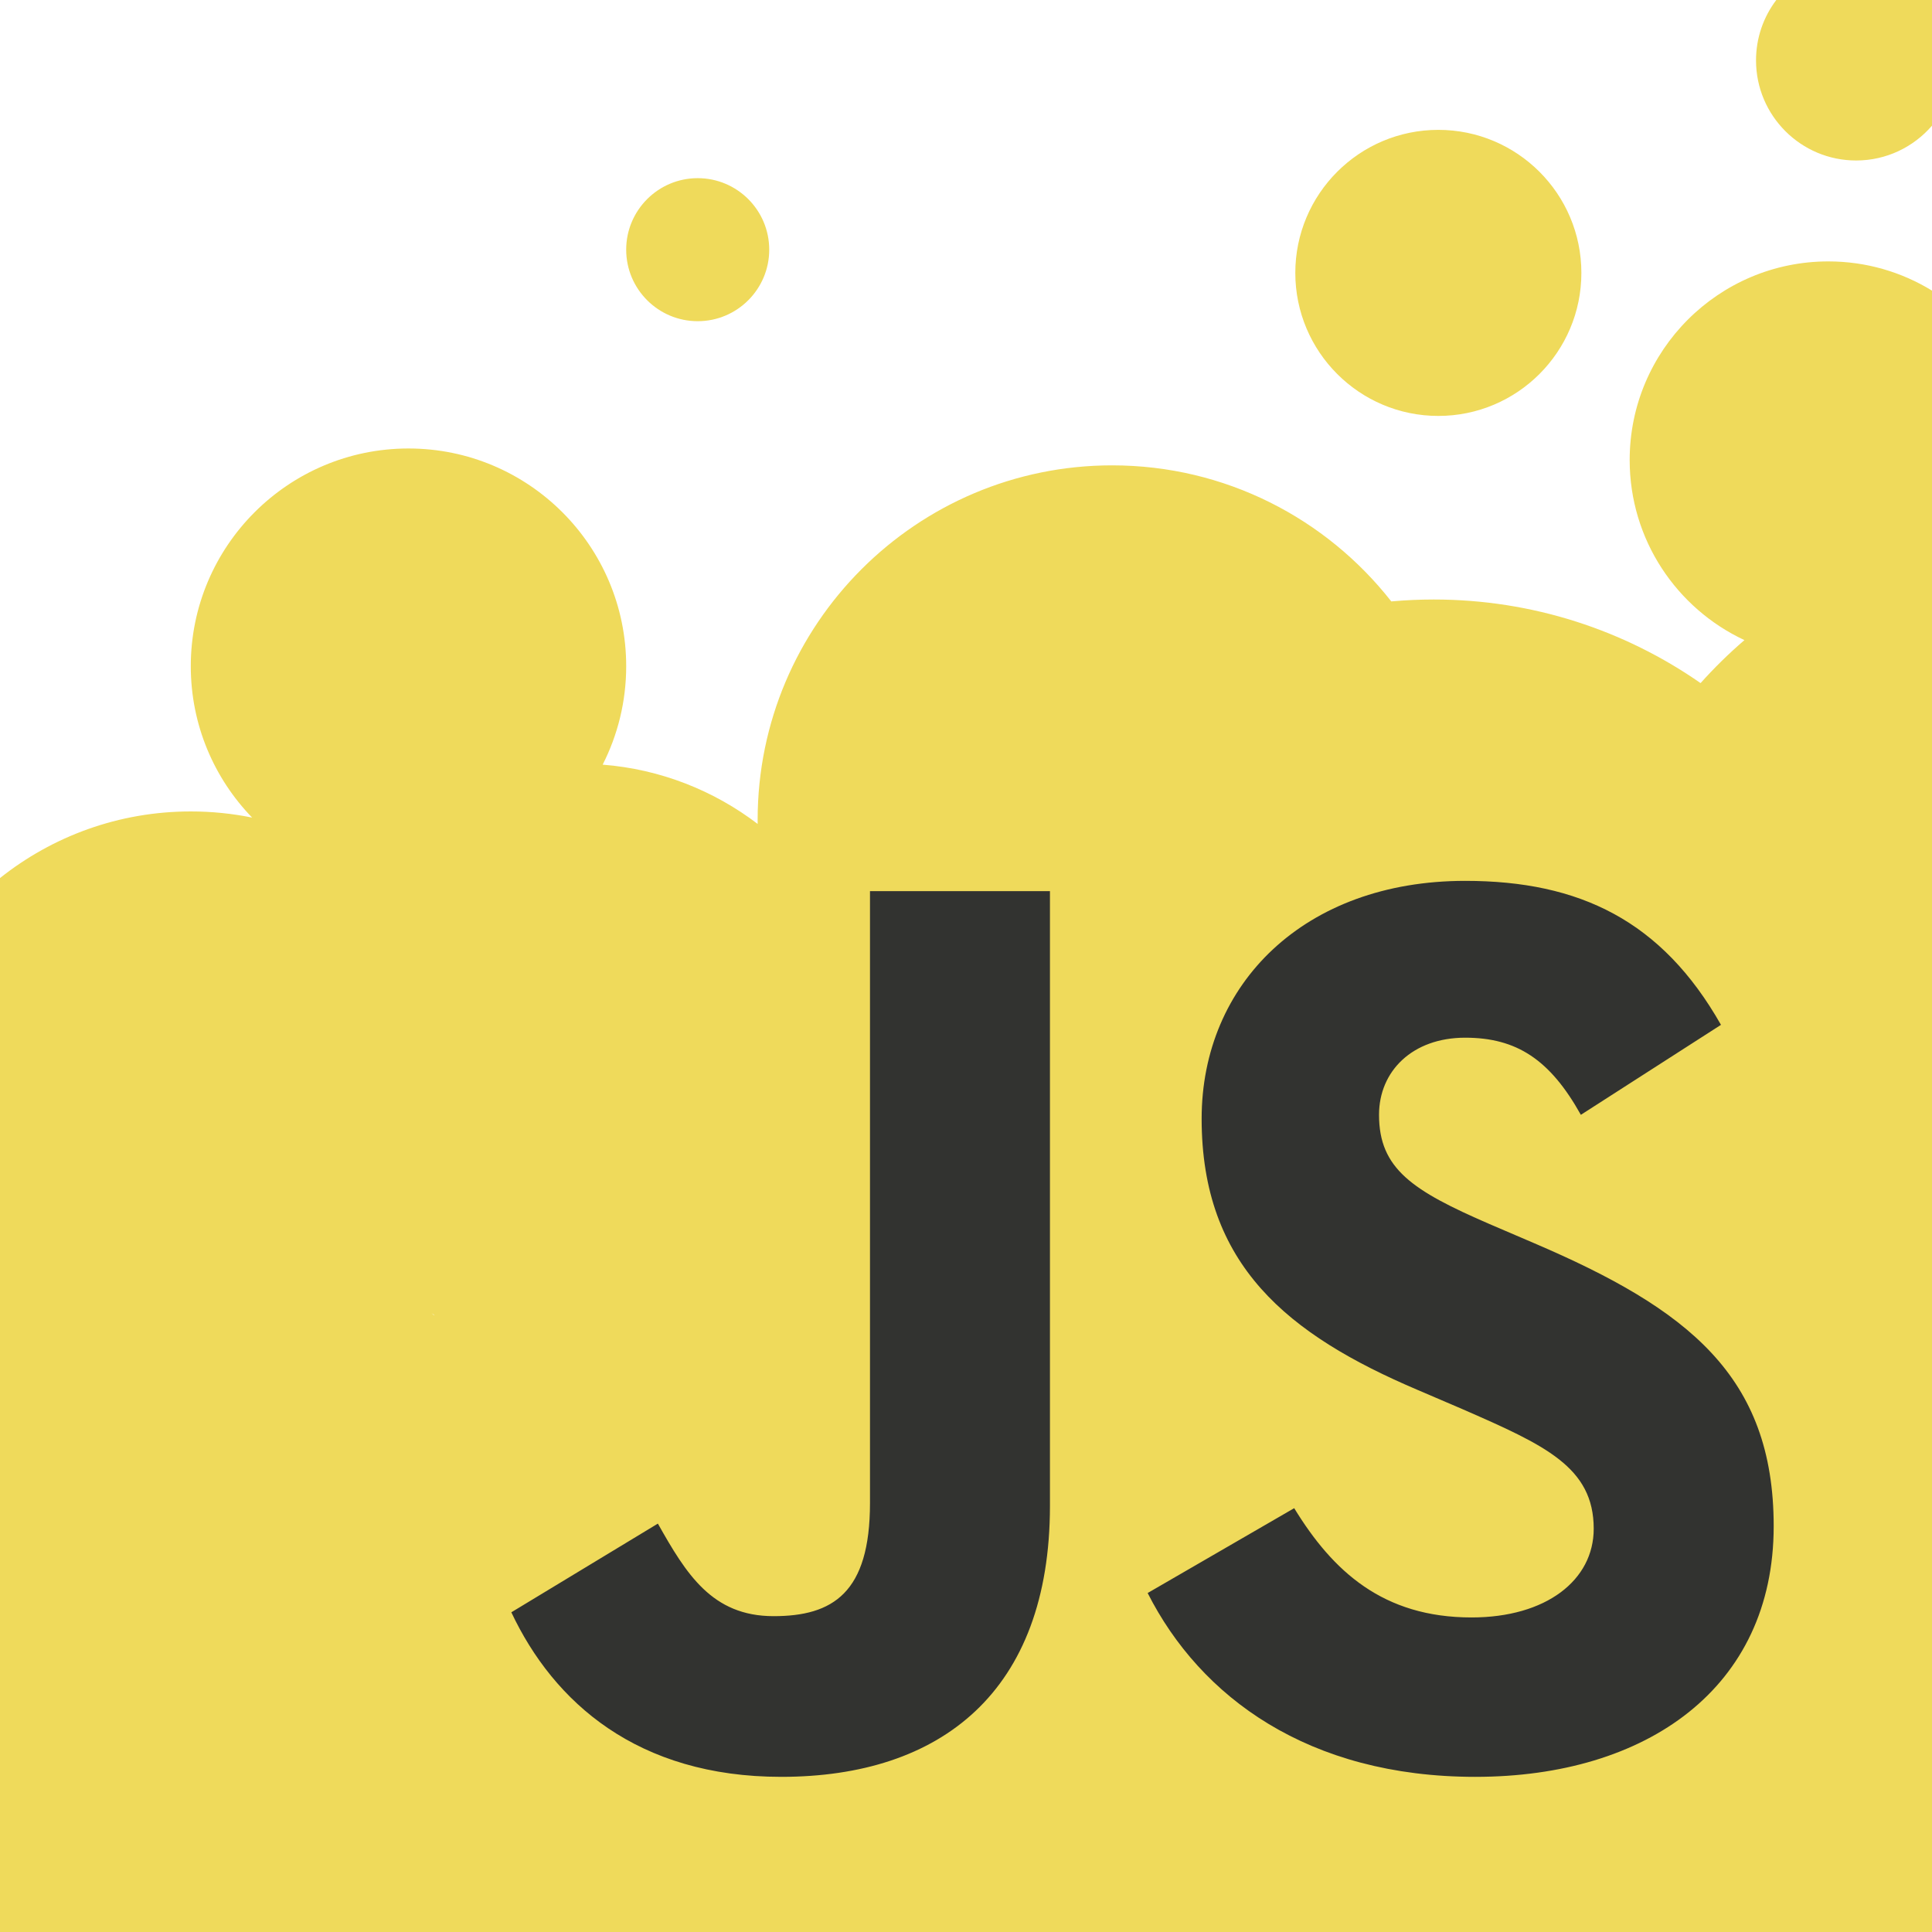
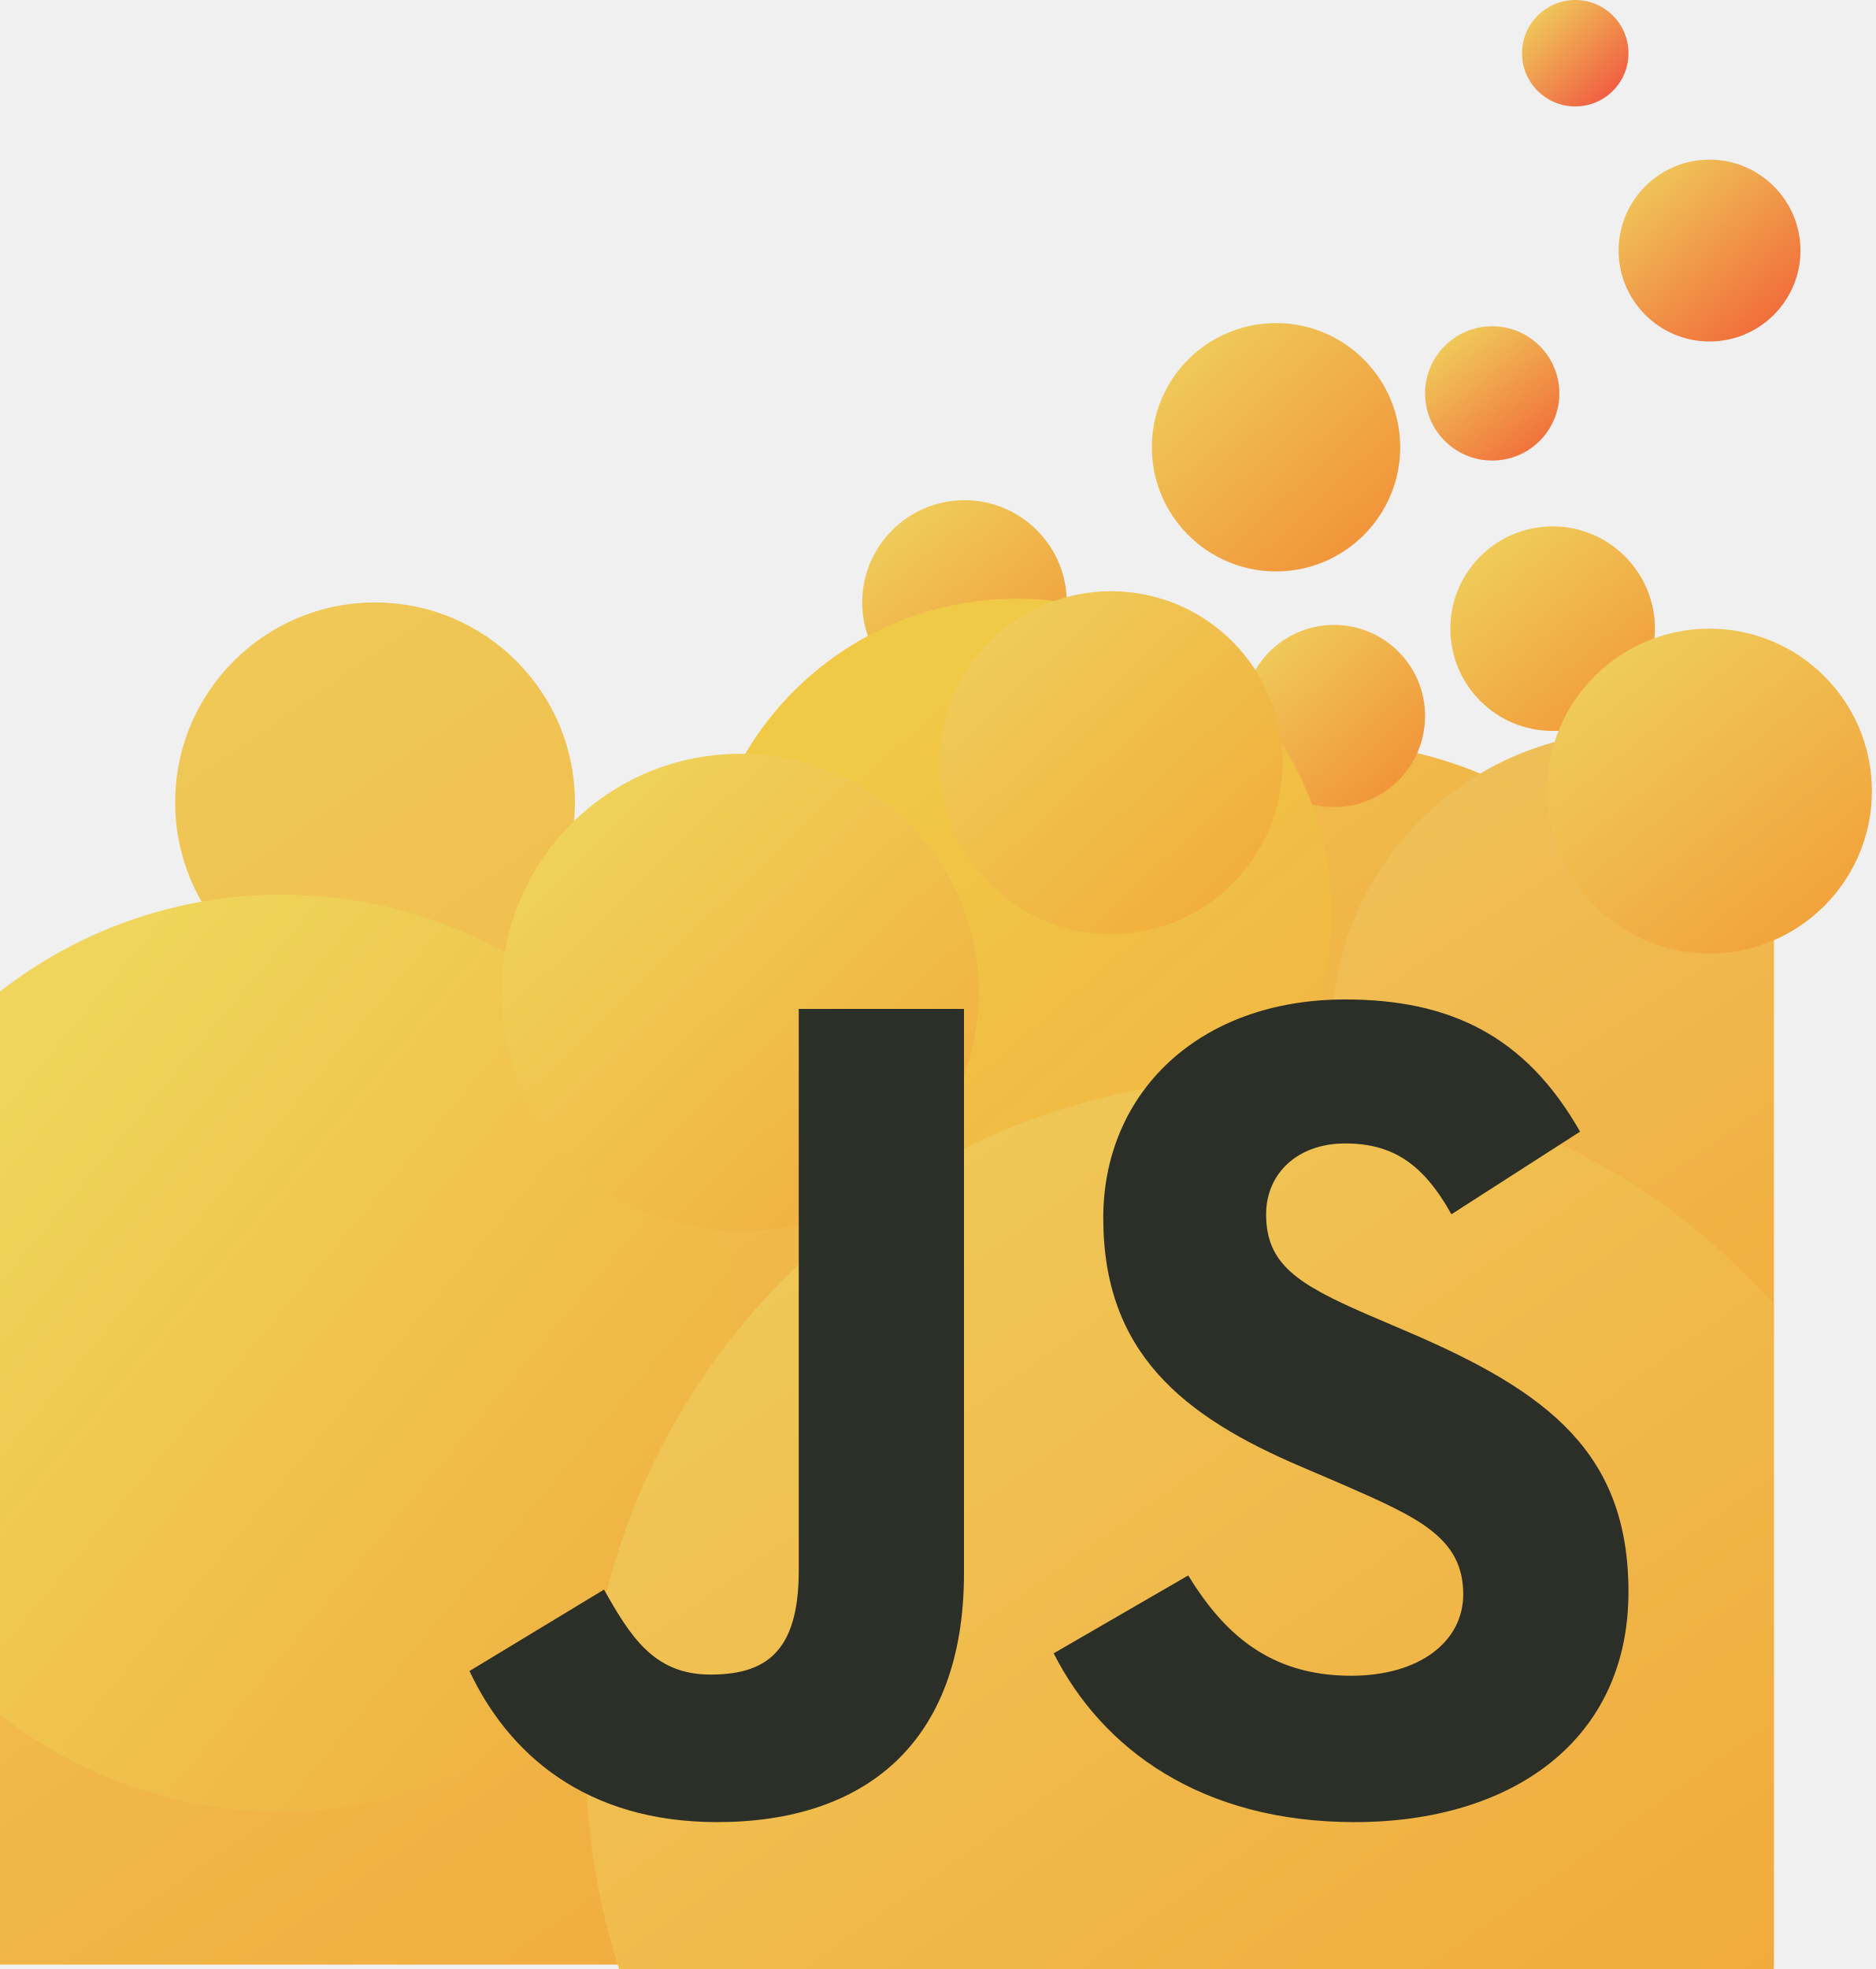
- <svg xmlns="http://www.w3.org/2000/svg" viewBox="0 0 400 400" fill-rule="evenodd" clip-rule="evenodd" stroke-linejoin="round" stroke-miterlimit="1.414">
-   <path fill="#fff" d="M-225-110h905v716h-905z" />
-   <path d="M400 400H0V181.793C10.845 173.16 24.575 168 39.5 168c4.348 0 8.594.438 12.697 1.272-7.858-8.114-12.697-19.17-12.697-31.345 0-24.877 20.197-45.073 45.073-45.073 24.877 0 45.073 20.196 45.073 45.073 0 7.335-1.756 14.262-4.87 20.386 12.007.946 23.04 5.375 32.09 12.276-.003-.283-.004-.565-.004-.847 0-40.508 32.887-73.396 73.395-73.396 23.454 0 44.353 11.025 57.793 28.17 2.898-.26 5.832-.395 8.798-.395 20.524 0 39.566 6.4 55.238 17.308 2.83-3.16 5.862-6.134 9.08-8.9-14.03-6.552-23.76-20.79-23.76-37.284 0-22.697 18.427-41.124 41.124-41.124 7.866 0 15.22 2.214 21.47 6.052V400zM89.837 272.253l.072.05.015-.067c-.198-.112-.395-.225-.59-.34l.502.357zM297.792 26.887c16.345 0 29.614 13.27 29.614 29.613 0 16.344-13.27 29.613-29.614 29.613S268.18 72.843 268.18 56.5c0-16.344 13.268-29.613 29.612-29.613zm-153.34 10c8.173 0 14.808 6.634 14.808 14.806 0 8.172-6.635 14.807-14.807 14.807s-14.807-6.635-14.807-14.807 6.635-14.806 14.807-14.806zM400 0v26.018c-3.802 4.413-9.43 7.21-15.707 7.21-11.44 0-20.727-9.29-20.727-20.728 0-4.693 1.564-9.024 4.198-12.5H400z" fill="#EFDA5B" />
-   <g fill="#323330" fill-rule="nonzero">
-     <path d="M161.757 367.877c33.002 0 55.625-17.566 55.625-56.157V184.502h-37.26v126.686c0 18.63-7.72 23.42-19.962 23.42-12.775 0-18.098-8.782-23.953-19.162l-30.34 18.364c8.782 18.63 26.08 34.067 55.89 34.067zM305.476 367.877c35.398 0 61.747-18.364 61.747-51.9 0-31.138-17.832-44.978-49.504-58.55l-9.316-3.993c-15.97-6.92-22.89-11.445-22.89-22.623 0-9.048 6.92-15.968 17.833-15.968 10.646 0 17.566 4.525 23.954 15.97l29.01-18.63c-12.242-21.56-29.276-29.81-52.963-29.81-33.268 0-54.56 21.292-54.56 49.238 0 30.34 17.832 44.712 44.713 56.157l9.315 3.992c17.033 7.45 27.147 11.976 27.147 24.75 0 10.647-9.847 18.365-25.284 18.365-18.364 0-28.744-9.58-36.728-22.623l-30.34 17.566c10.91 21.558 33.267 38.06 67.866 38.06z" />
+ <svg xmlns="http://www.w3.org/2000/svg" viewBox="0 0 423 444" fill-rule="evenodd" clip-rule="evenodd" stroke-linejoin="round" stroke-miterlimit="1.414">
+   <path d="M600 517H200V298.793C210.845 290.16 224.575 285 239.5 285c4.348 0 8.594.438 12.697 1.272-7.858-8.114-12.697-19.17-12.697-31.345 0-24.877 20.197-45.073 45.073-45.073 24.877 0 45.073 20.196 45.073 45.073 0 7.335-1.756 14.262-4.87 20.386 12.007.946 23.04 5.375 32.09 12.276-.003-.283-.004-.565-.004-.847 0-40.508 32.887-73.396 73.395-73.396 23.454 0 44.353 11.025 57.793 28.17 2.898-.26 5.832-.395 8.798-.395 20.524 0 39.566 6.4 55.238 17.308 2.83-3.16 5.862-6.134 9.08-8.9-14.03-6.552 38.834 11.8 38.834 11.8V517zM289.837 389.253l.072.05.015-.067c-.198-.112-.395-.225-.59-.34l.502.357z" fill="url(#a)" transform="translate(-200 -74)" />
+   <circle cx="508.5" cy="157.5" r="39.5" fill="url(#b)" transform="translate(-79.393 43.896) scale(.58386)" />
+   <circle cx="508.5" cy="157.5" r="39.5" fill="url(#c)" transform="translate(53.232 49.802) scale(.58386)" />
+   <circle cx="508.5" cy="157.5" r="39.5" fill="url(#d)" transform="translate(-72.706 -10.792) scale(.70886)" />
+   <circle cx="508.5" cy="157.5" r="39.5" fill="url(#e)" transform="matrix(.51978 0 0 .51978 36.52 79.582)" />
+   <circle cx="508.5" cy="157.5" r="39.5" fill="url(#f)" transform="translate(-684.763 -77.1) scale(1.79747)" />
+   <circle cx="508.5" cy="157.5" r="39.5" fill="url(#g)" transform="matrix(.519 0 0 .519 121.595 -25.24)" />
+   <path d="M200 263.924c21.01-16.4 47.434-26.174 76.125-26.174C344.493 237.75 400 293.257 400 361.625S344.493 485.5 276.125 485.5c-28.69 0-55.116-9.775-76.125-26.174V263.924z" fill="url(#h)" transform="translate(-166.902 3.345) scale(.8345)" />
+   <circle cx="508.5" cy="157.5" r="39.5" fill="url(#i)" transform="matrix(.3038 0 0 .3038 200.742 -35.848)" />
+   <circle cx="508.5" cy="157.5" r="39.5" fill="url(#j)" transform="translate(-525.85 9.23) scale(1.36234)" />
+   <circle cx="508.5" cy="157.5" r="39.5" fill="url(#k)" transform="matrix(.97864 0 0 .97864 -247.076 17.843)" />
+   <circle cx="508.5" cy="157.5" r="39.5" fill="url(#l)" transform="matrix(.3833 0 0 .3833 141.588 28.342)" />
+   <path d="M600 272.572c-7.12 3.694-15.207 5.782-23.777 5.782-28.562 0-51.75-23.19-51.75-51.75 0-28.562 23.188-51.75 51.75-51.75 8.57 0 16.656 2.087 23.777 5.782v91.936z" fill="url(#m)" transform="translate(-392.428 -66.015) scale(1.3207)" />
+   <circle cx="508.5" cy="157.5" r="39.5" fill="url(#n)" transform="matrix(.9272 0 0 .9272 -85.99 32.35)" />
+   <path d="M367.857 501c-4.33-13.322-6.67-27.538-6.67-42.296 0-75.56 61.346-136.906 136.907-136.906 40.454 0 76.834 17.584 101.906 45.52V501H367.857z" fill="url(#o)" transform="translate(-272.982 -117.94) scale(1.12164)" />
+   <g fill="#2C2E28" fill-rule="nonzero">
+     <path d="M161.757 410.877c33.002 0 55.625-17.566 55.625-56.157V227.502h-37.26v126.686c0 18.63-7.72 23.42-19.962 23.42-12.775 0-18.098-8.782-23.953-19.162l-30.34 18.364c8.782 18.63 26.08 34.067 55.89 34.067zM305.476 410.877c35.398 0 61.747-18.364 61.747-51.9 0-31.138-17.832-44.978-49.504-58.55l-9.316-3.993c-15.97-6.92-22.89-11.445-22.89-22.623 0-9.048 6.92-15.968 17.833-15.968 10.646 0 17.566 4.525 23.954 15.97l29.01-18.63c-12.242-21.56-29.276-29.81-52.963-29.81-33.268 0-54.56 21.292-54.56 49.238 0 30.34 17.832 44.712 44.713 56.157l9.315 3.992c17.033 7.45 27.147 11.976 27.147 24.75 0 10.647-9.847 18.365-25.284 18.365-18.364 0-28.744-9.58-36.728-22.623l-30.34 17.566c10.91 21.558 33.267 38.06 67.866 38.06z" />
  </g>
+   <defs>
+     <linearGradient id="a" x2="1" gradientUnits="userSpaceOnUse" gradientTransform="matrix(229 344.5 -344.5 229 250 158)">
+       <stop offset="0" stop-color="#EFCD5B" />
+       <stop offset="1" stop-color="#F1A83B" />
+     </linearGradient>
+     <linearGradient id="b" x2="1" gradientUnits="userSpaceOnUse" gradientTransform="rotate(51 107.4 565.2) scale(83.9)">
+       <stop offset="0" stop-color="#EFCD5B" />
+       <stop offset="1" stop-color="#F19C3B" />
+     </linearGradient>
+     <linearGradient id="c" x2="1" gradientUnits="userSpaceOnUse" gradientTransform="rotate(51 107.4 565.2) scale(83.9)">
+       <stop offset="0" stop-color="#EFCD5B" />
+       <stop offset="1" stop-color="#F19C3B" />
+     </linearGradient>
+     <linearGradient id="d" x2="1" gradientUnits="userSpaceOnUse" gradientTransform="scale(84.5) rotate(47 1.1 7.2)">
+       <stop offset="0" stop-color="#EFCD5B" />
+       <stop offset="1" stop-color="#F1963B" />
+     </linearGradient>
+     <linearGradient id="e" x2="1" gradientUnits="userSpaceOnUse" gradientTransform="scale(84.5) rotate(47 1.1 7.2)">
+       <stop offset="0" stop-color="#EFCD5B" />
+       <stop offset="1" stop-color="#F1963B" />
+     </linearGradient>
+     <linearGradient id="f" x2="1" gradientUnits="userSpaceOnUse" gradientTransform="scale(98) rotate(49 1.1 6.2)">
+       <stop offset="0" stop-color="#F0CA46" />
+       <stop offset="1" stop-color="#F1B042" />
+     </linearGradient>
+     <linearGradient id="g" x2="1" gradientUnits="userSpaceOnUse" gradientTransform="scale(88.4) rotate(49 1.2 6.6)">
+       <stop offset="0" stop-color="#EFCD5B" />
+       <stop offset="1" stop-color="#F16E3B" />
+     </linearGradient>
+     <linearGradient id="h" x2="1" gradientUnits="userSpaceOnUse" gradientTransform="matrix(186 240.3 -194 230.4 225 263.1)">
+       <stop offset="0" stop-color="#EFD55B" />
+       <stop offset="1" stop-color="#F1A83B" />
+     </linearGradient>
+     <linearGradient id="i" x2="1" gradientUnits="userSpaceOnUse" gradientTransform="scale(106.2) rotate(46 .9 5.9)">
+       <stop offset="0" stop-color="#EFCD5B" />
+       <stop offset="1" stop-color="#F1433B" />
+     </linearGradient>
+     <linearGradient id="j" x2="1" gradientUnits="userSpaceOnUse" gradientTransform="scale(106.2) rotate(46 .9 5.9)">
+       <stop offset="0" stop-color="#EFD45B" />
+       <stop offset="1" stop-color="#F1A83B" />
+     </linearGradient>
+     <linearGradient id="k" x2="1" gradientUnits="userSpaceOnUse" gradientTransform="rotate(47 95.3 610.7) scale(86.4)">
+       <stop offset="0" stop-color="#EFCD5B" />
+       <stop offset="1" stop-color="#F1AF3B" />
+     </linearGradient>
+     <linearGradient id="l" x2="1" gradientUnits="userSpaceOnUse" gradientTransform="rotate(51 107.4 565.2) scale(83.9)">
+       <stop offset="0" stop-color="#EFCD5B" />
+       <stop offset="1" stop-color="#F1713B" />
+     </linearGradient>
+     <linearGradient id="m" x2="1" gradientUnits="userSpaceOnUse" gradientTransform="scale(115) rotate(56 .9 5.1)">
+       <stop offset="0" stop-color="#EFC25B" />
+       <stop offset="1" stop-color="#F1B042" />
+     </linearGradient>
+     <linearGradient id="n" x2="1" gradientUnits="userSpaceOnUse" gradientTransform="rotate(51 107.4 565.2) scale(83.9)">
+       <stop offset="0" stop-color="#EFCD5B" />
+       <stop offset="1" stop-color="#F1A33B" />
+     </linearGradient>
+     <linearGradient id="o" x2="1" gradientUnits="userSpaceOnUse" gradientTransform="matrix(222.1 173.8 -231.6 166.7 391 340.2)">
+       <stop offset="0" stop-color="#EFCA59" />
+       <stop offset="1" stop-color="#F1A83B" />
+     </linearGradient>
+   </defs>
</svg>
